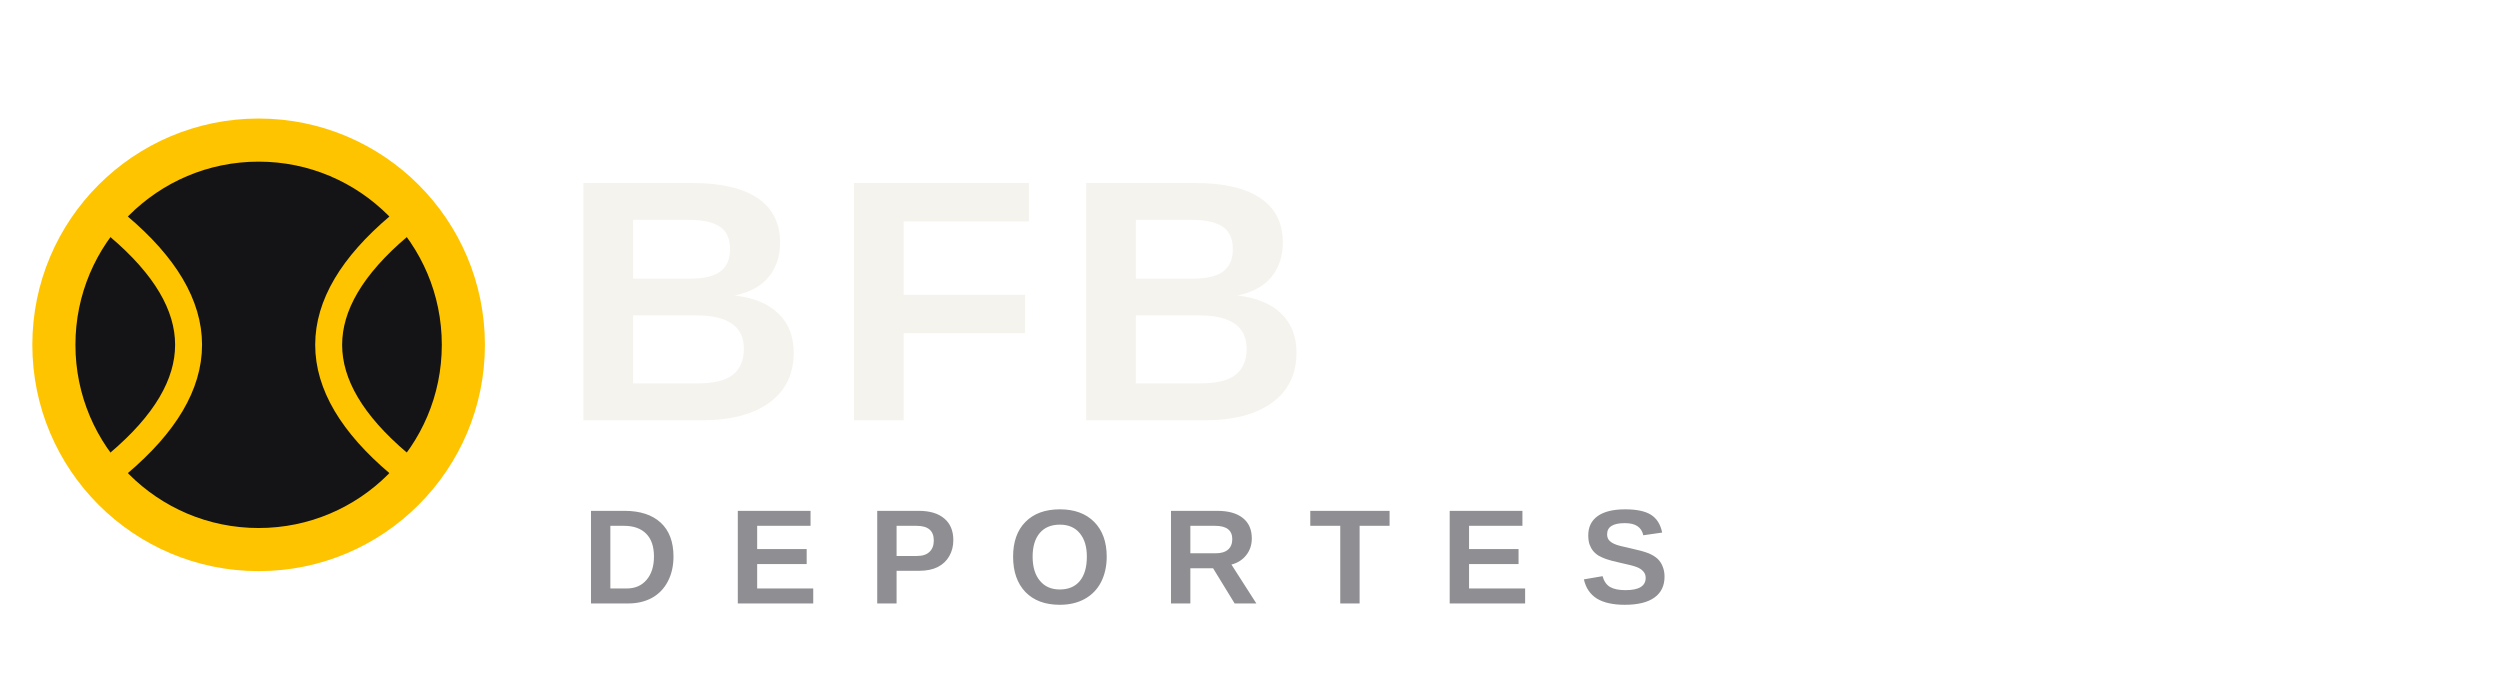
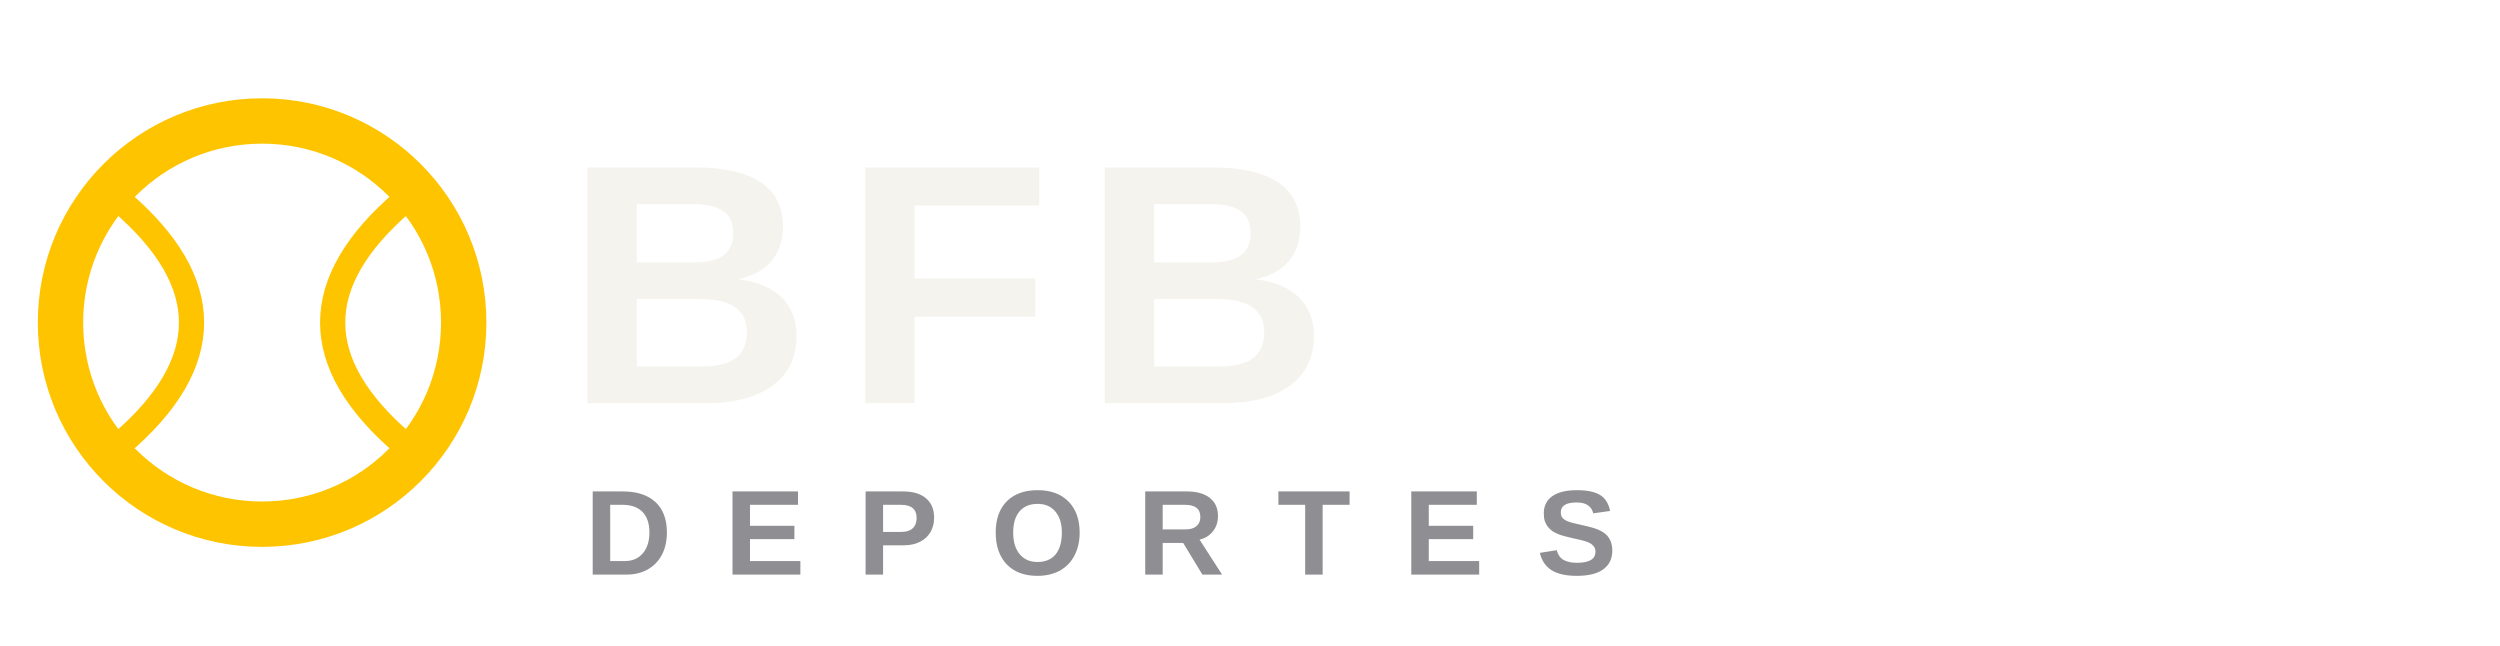
- <svg xmlns="http://www.w3.org/2000/svg" width="232" height="64" viewBox="0 0 232 64" role="img" aria-label="BFB Deportes - Béisbol, Fútbol y Basketball">
-   <circle cx="24" cy="32" r="19" fill="#141416" stroke="#ffc400" stroke-width="4" />
-   <path d="M11 21 Q24 32 11 43" fill="none" stroke="#ffc400" stroke-width="2.5" stroke-linecap="round" />
-   <path d="M37 21 Q24 32 37 43" fill="none" stroke="#ffc400" stroke-width="2.5" stroke-linecap="round" />
-   <text x="52" y="39" fill="#f5f3ee" font-family="Arial, Helvetica, sans-serif" font-size="32" font-weight="bold" letter-spacing="2">BFB</text>
-   <text x="54" y="56" fill="#8f8f93" font-family="Arial, Helvetica, sans-serif" font-size="12.5" font-weight="600" letter-spacing="4.6">DEPORTES</text>
+ <svg xmlns="http://www.w3.org/2000/svg" width="248" height="64" viewBox="0 0 248 64" role="img" aria-label="BFB Deportes - Béisbol, Fútbol y Basketball">
+   <circle cx="26" cy="32" r="20" fill="none" stroke="#ffc400" stroke-width="4.5" />
+   <path d="M12 20 Q26 32 12 44" fill="none" stroke="#ffc400" stroke-width="2.5" stroke-linecap="round" />
+   <path d="M40 20 Q26 32 40 44" fill="none" stroke="#ffc400" stroke-width="2.5" stroke-linecap="round" />
+   <text x="56" y="40" fill="#f5f3ee" font-family="'Arial Narrow', Arial, sans-serif" font-size="34" font-weight="bold" letter-spacing="3">BFB</text>
+   <text x="58" y="57" fill="#8f8f93" font-family="Arial, sans-serif" font-size="12" font-weight="600" letter-spacing="5.2">DEPORTES</text>
</svg>
